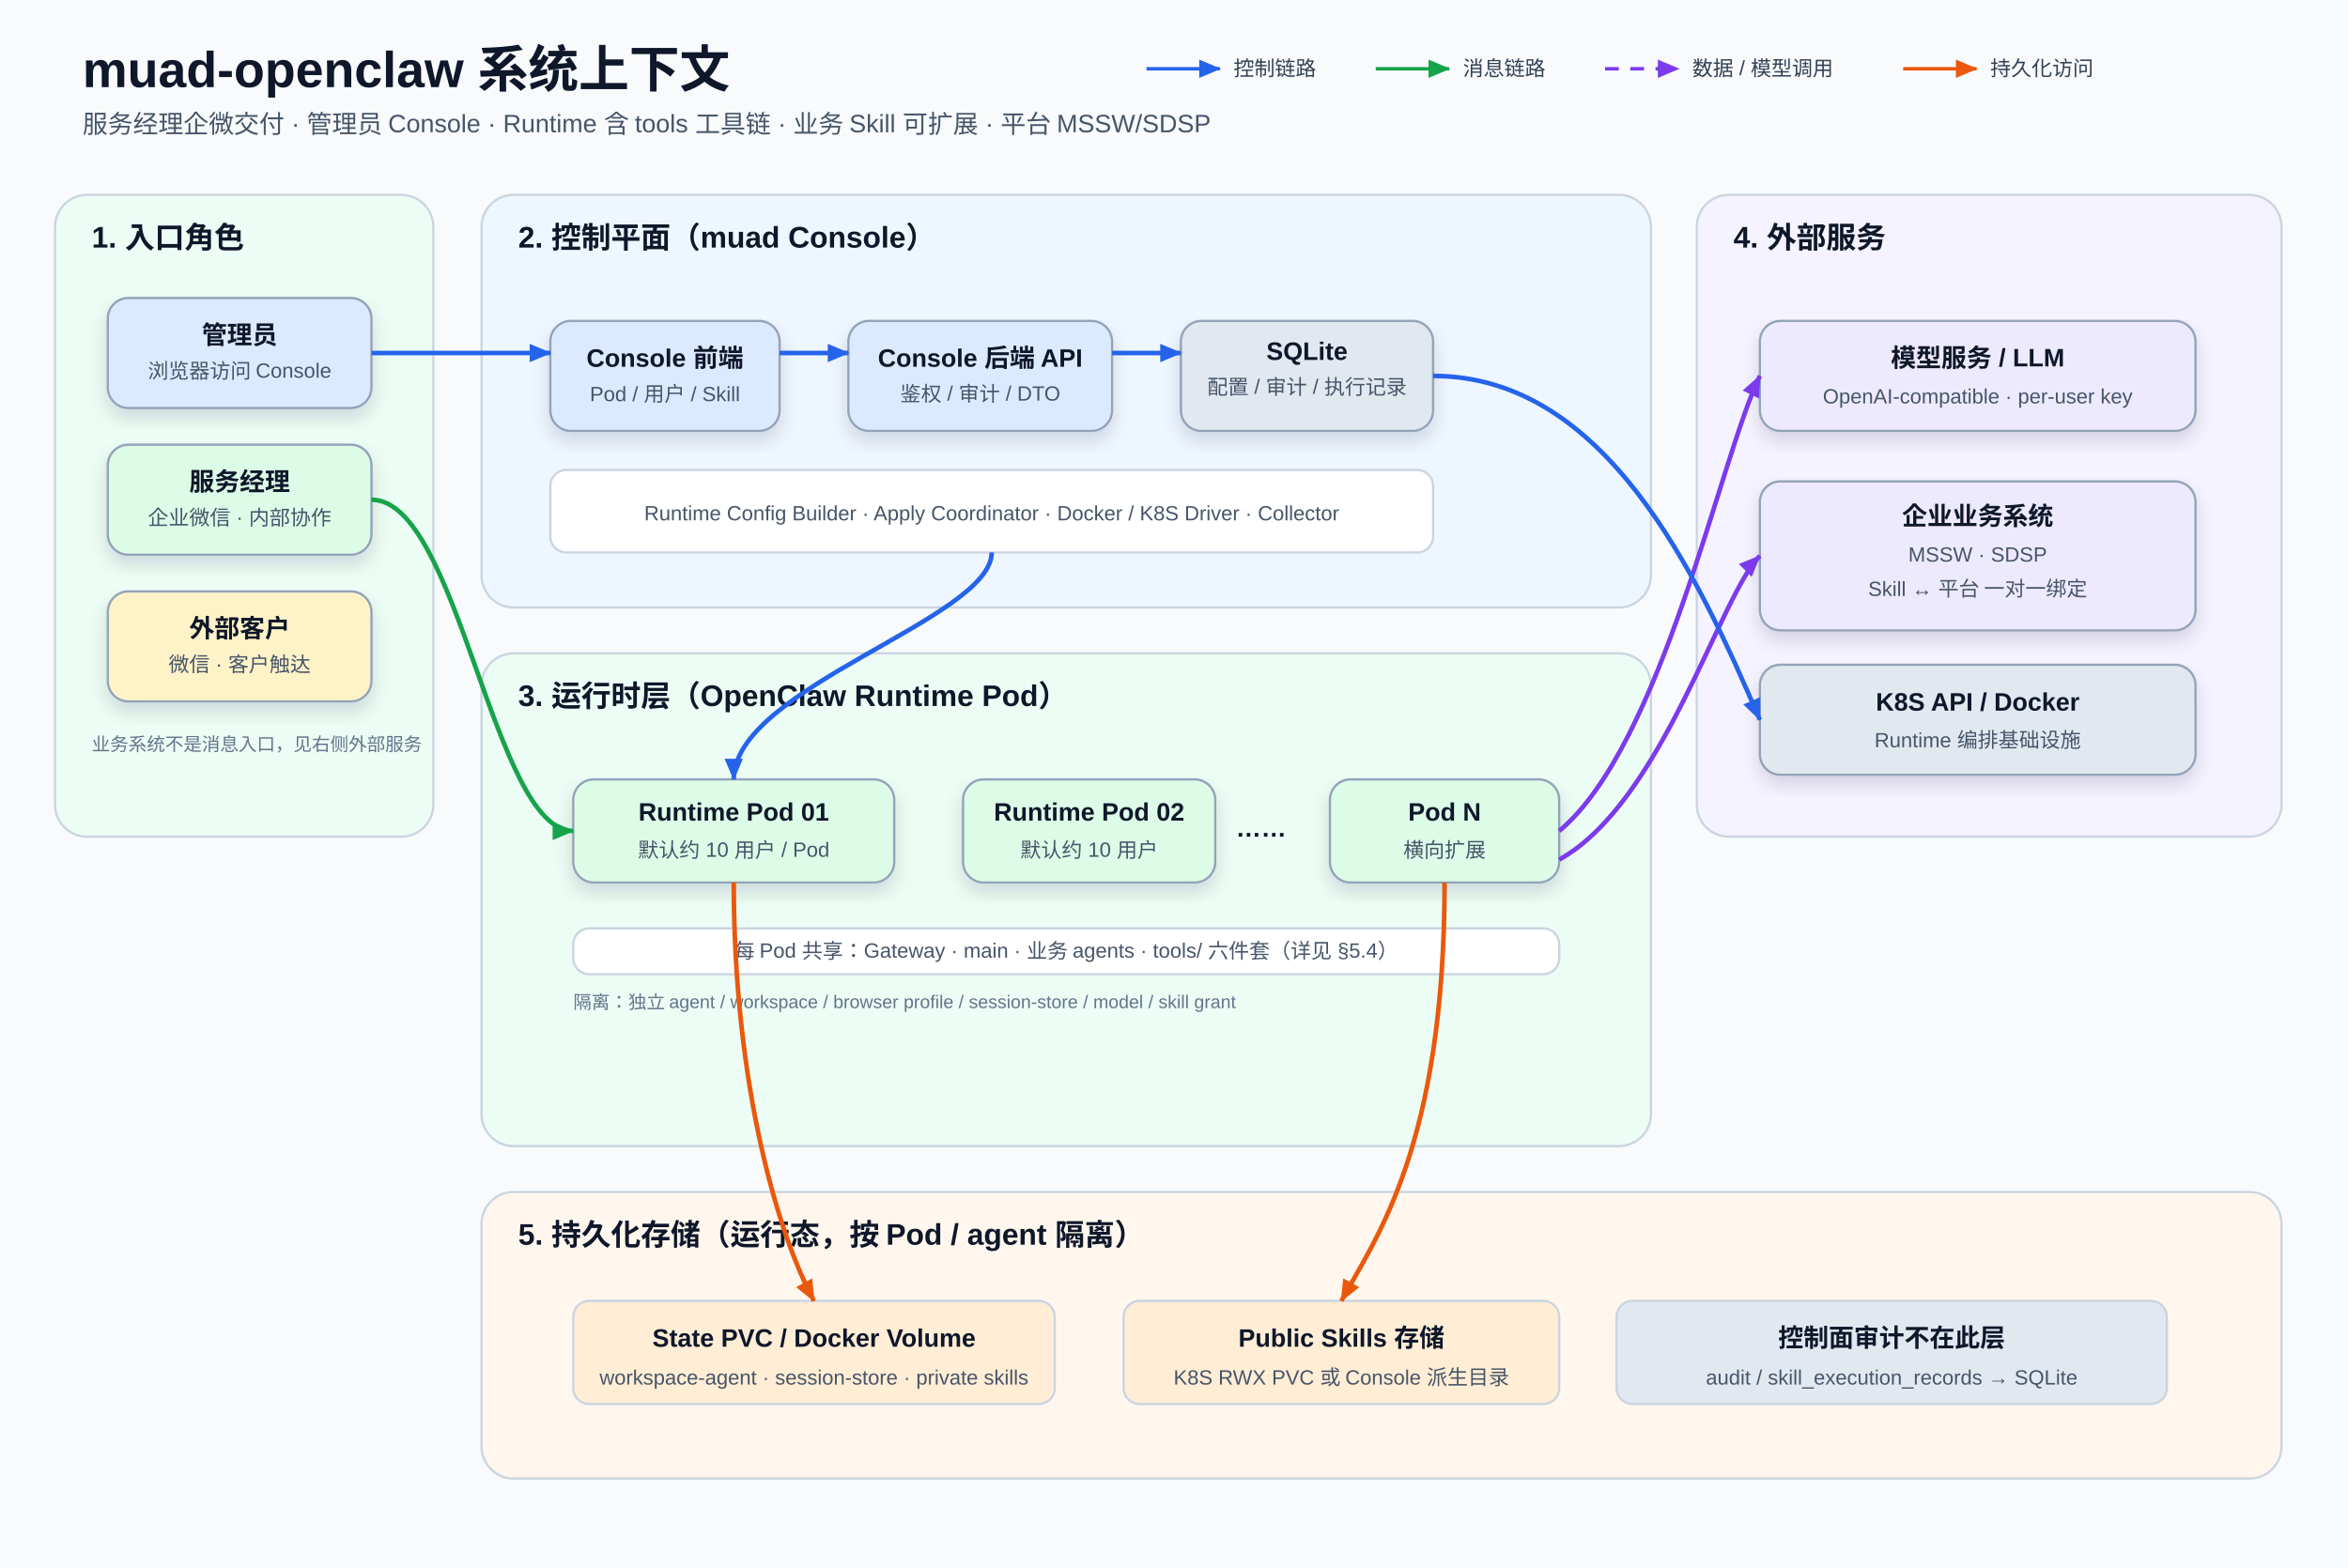
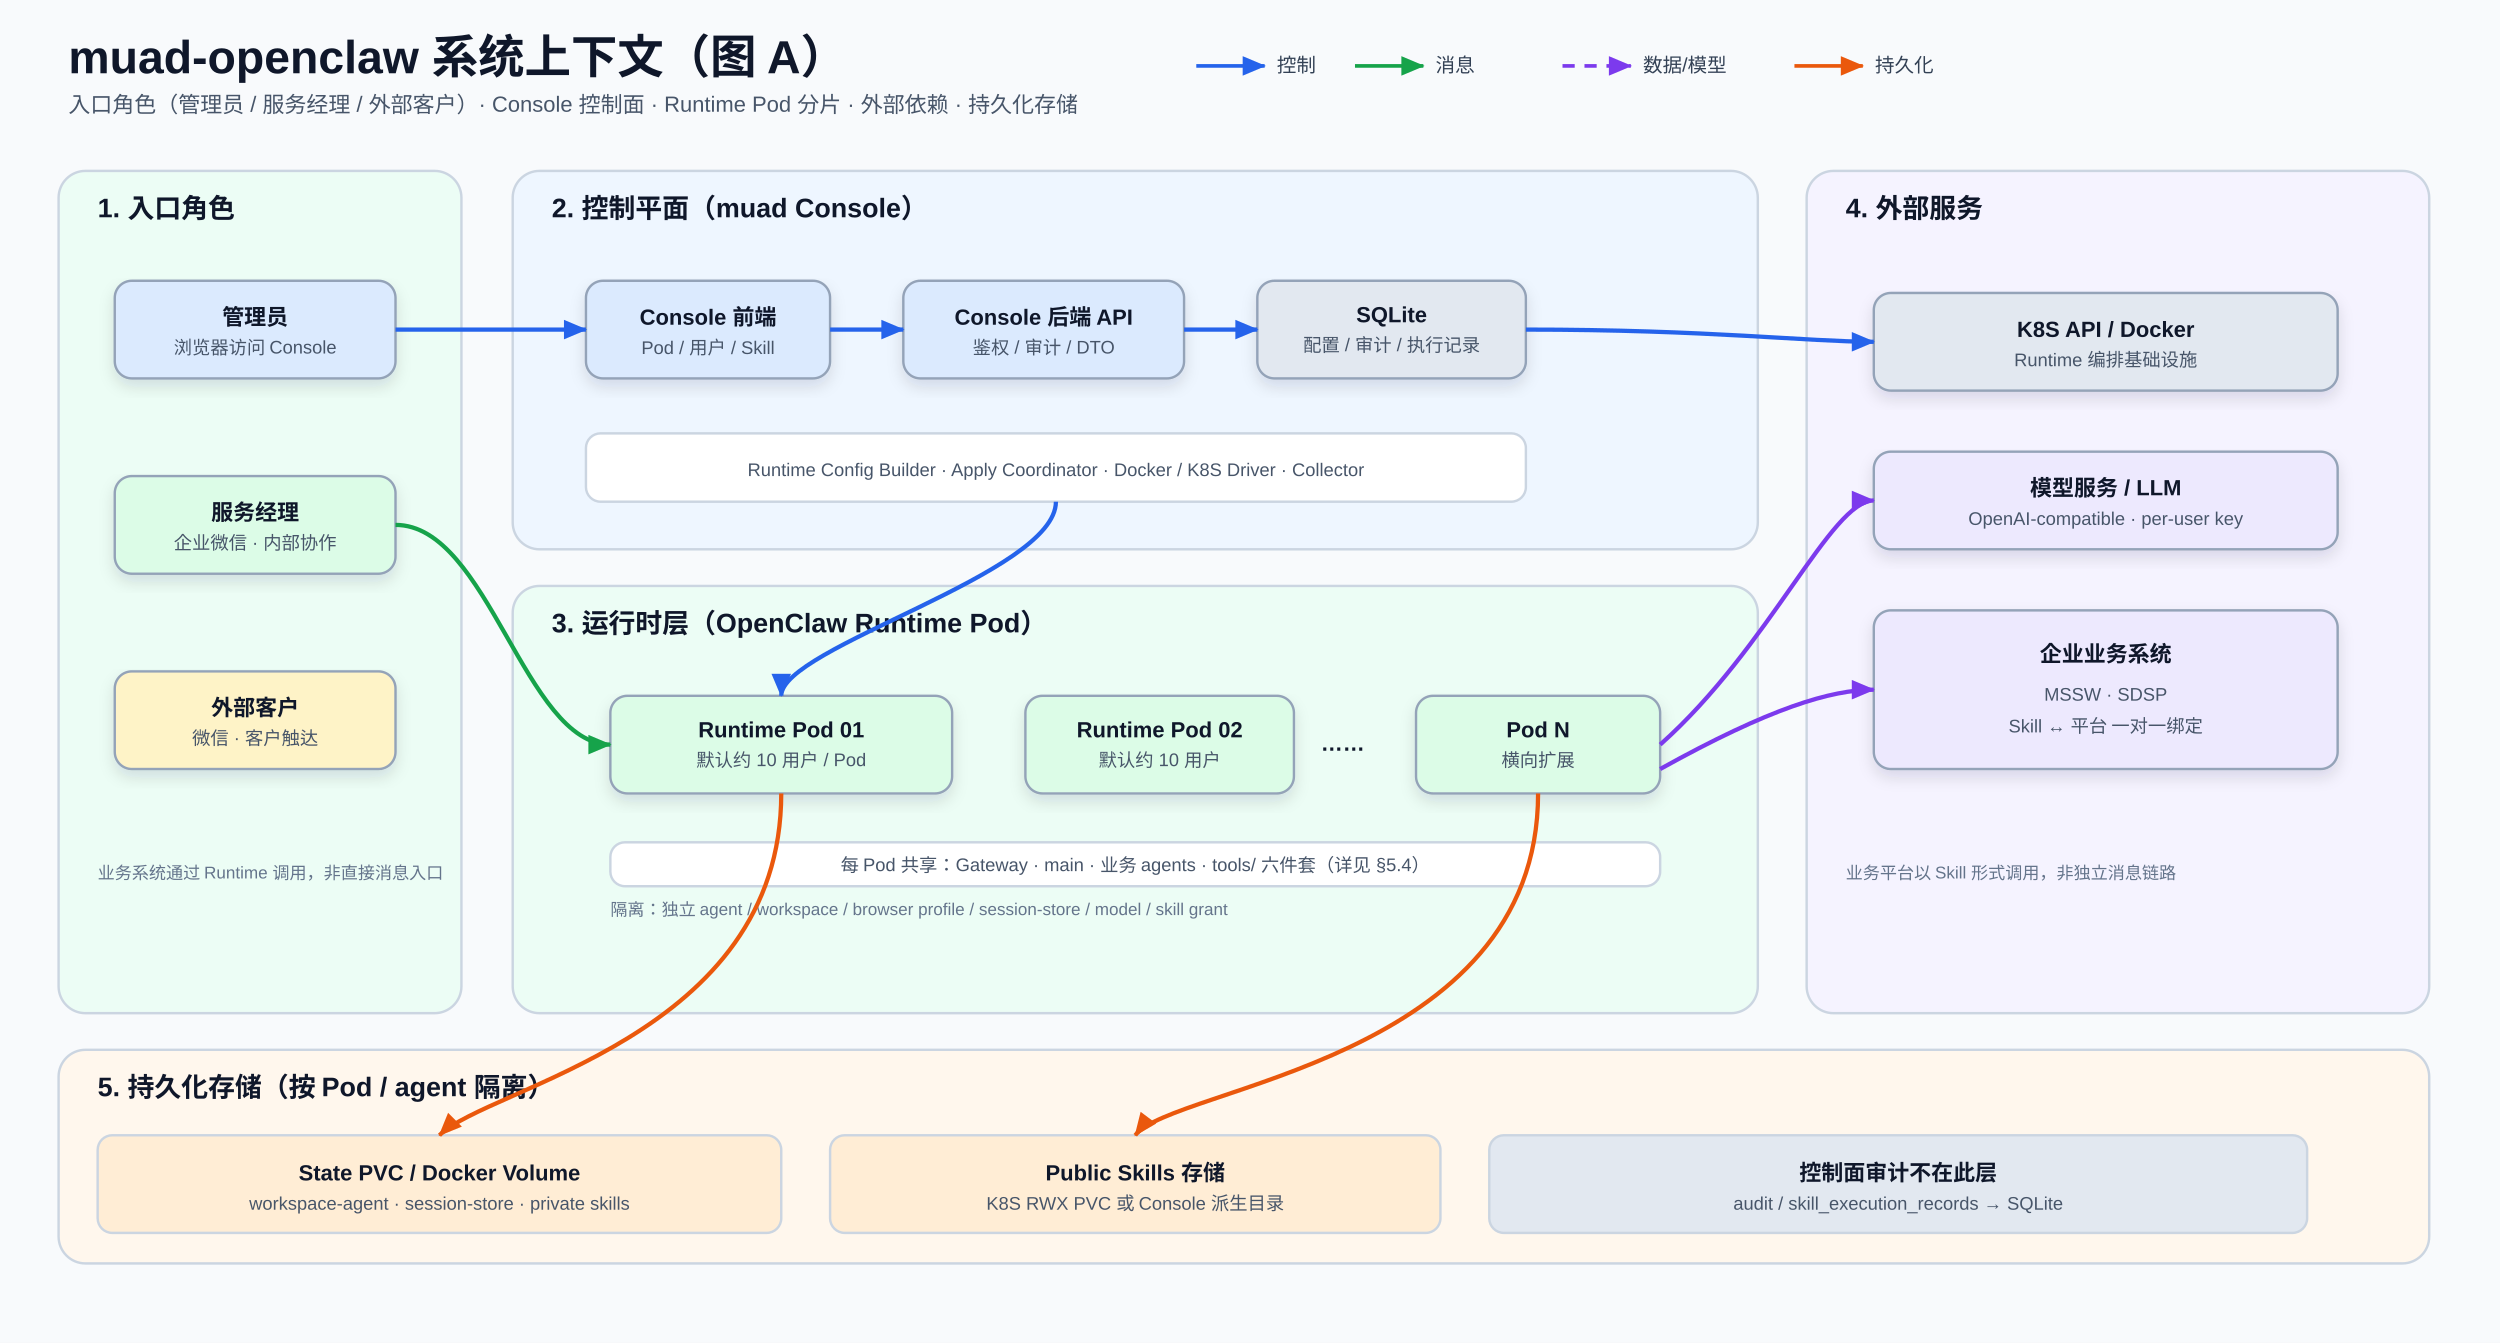
- <svg xmlns="http://www.w3.org/2000/svg" width="2048" height="1368" viewBox="0 0 2048 1368" role="img" aria-labelledby="title desc">
+ <svg xmlns="http://www.w3.org/2000/svg" width="2048" height="1100" viewBox="0 0 2048 1100" role="img" aria-labelledby="title desc">
  <defs>
    <marker id="arrow-control" viewBox="0 0 10 10" refX="9" refY="5" markerWidth="20" markerHeight="20" orient="auto" markerUnits="userSpaceOnUse">
      <path d="M0,1 L9.5,5 L0,9 z" fill="#2563eb" />
    </marker>
    <marker id="arrow-message" viewBox="0 0 10 10" refX="9" refY="5" markerWidth="20" markerHeight="20" orient="auto" markerUnits="userSpaceOnUse">
      <path d="M0,1 L9.5,5 L0,9 z" fill="#16a34a" />
    </marker>
    <marker id="arrow-data" viewBox="0 0 10 10" refX="9" refY="5" markerWidth="20" markerHeight="20" orient="auto" markerUnits="userSpaceOnUse">
      <path d="M0,1 L9.5,5 L0,9 z" fill="#7c3aed" />
    </marker>
    <marker id="arrow-session" viewBox="0 0 10 10" refX="9" refY="5" markerWidth="20" markerHeight="20" orient="auto" markerUnits="userSpaceOnUse">
      <path d="M0,1 L9.5,5 L0,9 z" fill="#ea580c" />
    </marker>
    <filter id="shadow" x="-10%" y="-10%" width="120%" height="130%">
-       <feDropShadow dx="0" dy="8" stdDeviation="8" flood-color="#0f172a" flood-opacity="0.14" />
+       <feDropShadow dx="0" dy="6" stdDeviation="6" flood-color="#0f172a" flood-opacity="0.12" />
    </filter>
    <style>
-       .bg{fill:#f8fafc}.title{fill:#0f172a;font:700 44px Arial,"PingFang SC","Microsoft YaHei",sans-serif}.subtitle{fill:#475569;font:400 22px Arial,"PingFang SC","Microsoft YaHei",sans-serif}.section-title{fill:#0f172a;font:700 26px Arial,"PingFang SC","Microsoft YaHei",sans-serif}.label{fill:#0f172a;font:700 22px Arial,"PingFang SC","Microsoft YaHei",sans-serif}.small{fill:#475569;font:400 18px Arial,"PingFang SC","Microsoft YaHei",sans-serif}.tiny{fill:#64748b;font:400 16px Arial,"PingFang SC","Microsoft YaHei",sans-serif}.legend{fill:#334155;font:400 18px Arial,"PingFang SC","Microsoft YaHei",sans-serif}.area{stroke:#cbd5e1;stroke-width:2;rx:28}.card{stroke:#94a3b8;stroke-width:2;rx:18;filter:url(#shadow)}.inner{stroke:#cbd5e1;stroke-width:2;rx:14}.control{fill:none;stroke:#2563eb;stroke-width:4;marker-end:url(#arrow-control)}.message{fill:none;stroke:#16a34a;stroke-width:4;marker-end:url(#arrow-message)}.data{fill:none;stroke:#7c3aed;stroke-width:4;marker-end:url(#arrow-data)}.session{fill:none;stroke:#ea580c;stroke-width:4;marker-end:url(#arrow-session)}.dash{stroke-dasharray:12 10}.thin{stroke-width:3}
+       .bg{fill:#f8fafc}
+       .title{fill:#0f172a;font:700 38px Arial,"PingFang SC","Microsoft YaHei",sans-serif}
+       .subtitle{fill:#475569;font:400 18px Arial,"PingFang SC","Microsoft YaHei",sans-serif}
+       .section-title{fill:#0f172a;font:700 22px Arial,"PingFang SC","Microsoft YaHei",sans-serif}
+       .label{fill:#0f172a;font:700 18px Arial,"PingFang SC","Microsoft YaHei",sans-serif}
+       .small{fill:#475569;font:400 15px Arial,"PingFang SC","Microsoft YaHei",sans-serif}
+       .tiny{fill:#64748b;font:400 14px Arial,"PingFang SC","Microsoft YaHei",sans-serif}
+       .legend{fill:#334155;font:400 16px Arial,"PingFang SC","Microsoft YaHei",sans-serif}
+       .area{stroke:#cbd5e1;stroke-width:2;rx:22}
+       .card{stroke:#94a3b8;stroke-width:2;rx:14;filter:url(#shadow)}
+       .inner{stroke:#cbd5e1;stroke-width:2;rx:12}
+       .control{fill:none;stroke:#2563eb;stroke-width:3.5;marker-end:url(#arrow-control)}
+       .message{fill:none;stroke:#16a34a;stroke-width:3.5;marker-end:url(#arrow-message)}
+       .data{fill:none;stroke:#7c3aed;stroke-width:3.5;marker-end:url(#arrow-data)}
+       .session{fill:none;stroke:#ea580c;stroke-width:3.5;marker-end:url(#arrow-session)}
+       .dash{stroke-dasharray:10 8}
+       .thin{stroke-width:3}
    </style>
  </defs>
-   <rect class="bg" width="2048" height="1368" />
-   <text x="72" y="76" class="title">muad-openclaw 系统上下文</text>
-   <text x="72" y="116" class="subtitle">服务经理企微交付 · 管理员 Console · Runtime 含 tools 工具链 · 业务 Skill 可扩展 · 平台 MSSW/SDSP</text>
-   <g transform="translate(1000 52)">
-     <line x1="0" y1="8" x2="64" y2="8" class="control thin" />
-     <text x="76" y="14" class="legend">控制链路</text>
-     <line x1="200" y1="8" x2="264" y2="8" class="message thin" />
-     <text x="276" y="14" class="legend">消息链路</text>
-     <line x1="400" y1="8" x2="464" y2="8" class="data thin dash" />
-     <text x="476" y="14" class="legend">数据 / 模型调用</text>
-     <line x1="660" y1="8" x2="724" y2="8" class="session thin" />
-     <text x="736" y="14" class="legend">持久化访问</text>
+   <rect class="bg" width="2048" height="1100" />
+   <text x="56" y="60" class="title">muad-openclaw 系统上下文（图 A）</text>
+   <text x="56" y="92" class="subtitle">入口角色（管理员 / 服务经理 / 外部客户）· Console 控制面 · Runtime Pod 分片 · 外部依赖 · 持久化存储</text>
+   <g transform="translate(980 46)">
+     <line x1="0" y1="8" x2="56" y2="8" class="control thin" />
+     <text x="66" y="13" class="legend">控制</text>
+     <line x1="130" y1="8" x2="186" y2="8" class="message thin" />
+     <text x="196" y="13" class="legend">消息</text>
+     <line x1="300" y1="8" x2="356" y2="8" class="data thin dash" />
+     <text x="366" y="13" class="legend">数据/模型</text>
+     <line x1="490" y1="8" x2="546" y2="8" class="session thin" />
+     <text x="556" y="13" class="legend">持久化</text>
  </g>
-   <rect x="48" y="170" width="330" height="560" class="area" fill="#ecfdf5" stroke="#16a34a" />
-   <text x="80" y="216" class="section-title" fill="#16a34a">1. 入口角色</text>
-   <rect x="94" y="260" width="230" height="96" class="card" fill="#dbeafe" />
-   <text x="209" y="300" text-anchor="middle" class="label">管理员</text>
-   <text x="209" y="330" text-anchor="middle" class="small">浏览器访问 Console</text>
-   <rect x="94" y="388" width="230" height="96" class="card" fill="#dcfce7" />
-   <text x="209" y="428" text-anchor="middle" class="label">服务经理</text>
-   <text x="209" y="458" text-anchor="middle" class="small">企业微信 · 内部协作</text>
-   <rect x="94" y="516" width="230" height="96" class="card" fill="#fef3c7" />
-   <text x="209" y="556" text-anchor="middle" class="label">外部客户</text>
-   <text x="209" y="586" text-anchor="middle" class="small">微信 · 客户触达</text>
-   <text x="80" y="655" class="tiny">业务系统不是消息入口，见右侧外部服务</text>
-   <rect x="420" y="170" width="1020" height="360" class="area" fill="#eef6ff" stroke="#2563eb" />
-   <text x="452" y="216" class="section-title" fill="#2563eb">2. 控制平面（muad Console）</text>
-   <rect x="480" y="280" width="200" height="96" class="card" fill="#dbeafe" />
-   <text x="580" y="320" text-anchor="middle" class="label">Console 前端</text>
-   <text x="580" y="350" text-anchor="middle" class="small">Pod / 用户 / Skill</text>
-   <rect x="740" y="280" width="230" height="96" class="card" fill="#dbeafe" />
-   <text x="855" y="320" text-anchor="middle" class="label">Console 后端 API</text>
-   <text x="855" y="350" text-anchor="middle" class="small">鉴权 / 审计 / DTO</text>
-   <rect x="1030" y="280" width="220" height="96" class="card" fill="#e2e8f0" />
-   <text x="1140" y="314" text-anchor="middle" class="label">SQLite</text>
-   <text x="1140" y="344" text-anchor="middle" class="small">配置 / 审计 / 执行记录</text>
-   <rect x="480" y="410" width="770" height="72" class="inner" fill="#ffffff" />
-   <text x="865" y="454" text-anchor="middle" class="small">Runtime Config Builder · Apply Coordinator · Docker / K8S Driver · Collector</text>
-   <rect x="420" y="570" width="1020" height="430" class="area" fill="#ecfdf5" stroke="#16a34a" />
-   <text x="452" y="616" class="section-title" fill="#16a34a">3. 运行时层（OpenClaw Runtime Pod）</text>
-   <rect x="500" y="680" width="280" height="90" class="card" fill="#dcfce7" />
-   <text x="640" y="716" text-anchor="middle" class="label">Runtime Pod 01</text>
-   <text x="640" y="748" text-anchor="middle" class="small">默认约 10 用户 / Pod</text>
-   <rect x="840" y="680" width="220" height="90" class="card" fill="#dcfce7" />
-   <text x="950" y="716" text-anchor="middle" class="label">Runtime Pod 02</text>
-   <text x="950" y="748" text-anchor="middle" class="small">默认约 10 用户</text>
-   <text x="1100" y="730" text-anchor="middle" class="label">……</text>
-   <rect x="1160" y="680" width="200" height="90" class="card" fill="#dcfce7" />
-   <text x="1260" y="716" text-anchor="middle" class="label">Pod N</text>
-   <text x="1260" y="748" text-anchor="middle" class="small">横向扩展</text>
-   <rect x="500" y="810" width="860" height="40" class="inner" fill="#ffffff" />
-   <text x="930" y="836" text-anchor="middle" class="small">每 Pod 共享：Gateway · main · 业务 agents · tools/ 六件套（详见 §5.4）</text>
-   <text x="500" y="880" class="tiny">隔离：独立 agent / workspace / browser profile / session-store / model / skill grant</text>
-   <rect x="1480" y="170" width="510" height="560" class="area" fill="#f5f3ff" stroke="#7c3aed" />
-   <text x="1512" y="216" class="section-title" fill="#7c3aed">4. 外部服务</text>
-   <rect x="1535" y="280" width="380" height="96" class="card" fill="#ede9fe" />
-   <text x="1725" y="320" text-anchor="middle" class="label">模型服务 / LLM</text>
-   <text x="1725" y="352" text-anchor="middle" class="small">OpenAI-compatible · per-user key</text>
-   <rect x="1535" y="420" width="380" height="130" class="card" fill="#ede9fe" />
-   <text x="1725" y="458" text-anchor="middle" class="label">企业业务系统</text>
-   <text x="1725" y="490" text-anchor="middle" class="small">MSSW · SDSP</text>
-   <text x="1725" y="520" text-anchor="middle" class="small">Skill ↔ 平台 一对一绑定</text>
-   <rect x="1535" y="580" width="380" height="96" class="card" fill="#e2e8f0" />
-   <text x="1725" y="620" text-anchor="middle" class="label">K8S API / Docker</text>
-   <text x="1725" y="652" text-anchor="middle" class="small">Runtime 编排基础设施</text>
-   <rect x="420" y="1040" width="1570" height="250" class="area" fill="#fff7ed" stroke="#ea580c" />
-   <text x="452" y="1086" class="section-title" fill="#ea580c">5. 持久化存储（运行态，按 Pod / agent 隔离）</text>
-   <rect x="500" y="1135" width="420" height="90" class="inner" fill="#ffedd5" />
-   <text x="710" y="1175" text-anchor="middle" class="label">State PVC / Docker Volume</text>
-   <text x="710" y="1208" text-anchor="middle" class="small">workspace-agent · session-store · private skills</text>
-   <rect x="980" y="1135" width="380" height="90" class="inner" fill="#ffedd5" />
-   <text x="1170" y="1175" text-anchor="middle" class="label">Public Skills 存储</text>
-   <text x="1170" y="1208" text-anchor="middle" class="small">K8S RWX PVC 或 Console 派生目录</text>
-   <rect x="1410" y="1135" width="480" height="90" class="inner" fill="#e2e8f0" />
-   <text x="1650" y="1175" text-anchor="middle" class="label">控制面审计不在此层</text>
-   <text x="1650" y="1208" text-anchor="middle" class="small">audit / skill_execution_records → SQLite</text>
-   <path d="M324 308 C380 308, 430 308, 480 308" class="control" />
-   <path d="M680 308 L740 308" class="control" />
-   <path d="M970 308 L1030 308" class="control" />
-   <path d="M865 482 C865 540, 640 600, 640 680" class="control" />
-   <path d="M324 436 C400 436, 430 725, 500 725" class="message" />
-   <path d="M1360 725 C1450 650, 1500 400, 1535 328" class="data" />
-   <path d="M1360 750 C1450 700, 1500 520, 1535 485" class="data" />
-   <path d="M1250 328 C1400 328, 1480 500, 1535 628" class="control" />
-   <path d="M640 770 C640 950, 680 1080, 710 1135" class="session" />
-   <path d="M1260 770 C1260 1000, 1200 1080, 1170 1135" class="session" />
+   <rect x="48" y="140" width="330" height="690" class="area" fill="#ecfdf5" stroke="#16a34a" />
+   <text x="80" y="178" class="section-title" fill="#16a34a">1. 入口角色</text>
+   <rect x="94" y="230" width="230" height="80" class="card" fill="#dbeafe" />
+   <text x="209" y="266" text-anchor="middle" class="label">管理员</text>
+   <text x="209" y="290" text-anchor="middle" class="small">浏览器访问 Console</text>
+   <rect x="94" y="390" width="230" height="80" class="card" fill="#dcfce7" />
+   <text x="209" y="426" text-anchor="middle" class="label">服务经理</text>
+   <text x="209" y="450" text-anchor="middle" class="small">企业微信 · 内部协作</text>
+   <rect x="94" y="550" width="230" height="80" class="card" fill="#fef3c7" />
+   <text x="209" y="586" text-anchor="middle" class="label">外部客户</text>
+   <text x="209" y="610" text-anchor="middle" class="small">微信 · 客户触达</text>
+   <text x="80" y="720" class="tiny">业务系统通过 Runtime 调用，非直接消息入口</text>
+   <rect x="420" y="140" width="1020" height="310" class="area" fill="#eef6ff" stroke="#2563eb" />
+   <text x="452" y="178" class="section-title" fill="#2563eb">2. 控制平面（muad Console）</text>
+   <rect x="480" y="230" width="200" height="80" class="card" fill="#dbeafe" />
+   <text x="580" y="266" text-anchor="middle" class="label">Console 前端</text>
+   <text x="580" y="290" text-anchor="middle" class="small">Pod / 用户 / Skill</text>
+   <rect x="740" y="230" width="230" height="80" class="card" fill="#dbeafe" />
+   <text x="855" y="266" text-anchor="middle" class="label">Console 后端 API</text>
+   <text x="855" y="290" text-anchor="middle" class="small">鉴权 / 审计 / DTO</text>
+   <rect x="1030" y="230" width="220" height="80" class="card" fill="#e2e8f0" />
+   <text x="1140" y="264" text-anchor="middle" class="label">SQLite</text>
+   <text x="1140" y="288" text-anchor="middle" class="small">配置 / 审计 / 执行记录</text>
+   <rect x="480" y="355" width="770" height="56" class="inner" fill="#ffffff" />
+   <text x="865" y="390" text-anchor="middle" class="small">Runtime Config Builder · Apply Coordinator · Docker / K8S Driver · Collector</text>
+   <rect x="420" y="480" width="1020" height="350" class="area" fill="#ecfdf5" stroke="#16a34a" />
+   <text x="452" y="518" class="section-title" fill="#16a34a">3. 运行时层（OpenClaw Runtime Pod）</text>
+   <rect x="500" y="570" width="280" height="80" class="card" fill="#dcfce7" />
+   <text x="640" y="604" text-anchor="middle" class="label">Runtime Pod 01</text>
+   <text x="640" y="628" text-anchor="middle" class="small">默认约 10 用户 / Pod</text>
+   <rect x="840" y="570" width="220" height="80" class="card" fill="#dcfce7" />
+   <text x="950" y="604" text-anchor="middle" class="label">Runtime Pod 02</text>
+   <text x="950" y="628" text-anchor="middle" class="small">默认约 10 用户</text>
+   <text x="1100" y="615" text-anchor="middle" class="label">……</text>
+   <rect x="1160" y="570" width="200" height="80" class="card" fill="#dcfce7" />
+   <text x="1260" y="604" text-anchor="middle" class="label">Pod N</text>
+   <text x="1260" y="628" text-anchor="middle" class="small">横向扩展</text>
+   <rect x="500" y="690" width="860" height="36" class="inner" fill="#ffffff" />
+   <text x="930" y="714" text-anchor="middle" class="small">每 Pod 共享：Gateway · main · 业务 agents · tools/ 六件套（详见 §5.4）</text>
+   <text x="500" y="750" class="tiny">隔离：独立 agent / workspace / browser profile / session-store / model / skill grant</text>
+   <rect x="1480" y="140" width="510" height="690" class="area" fill="#f5f3ff" stroke="#7c3aed" />
+   <text x="1512" y="178" class="section-title" fill="#7c3aed">4. 外部服务</text>
+   <rect x="1535" y="240" width="380" height="80" class="card" fill="#e2e8f0" />
+   <text x="1725" y="276" text-anchor="middle" class="label">K8S API / Docker</text>
+   <text x="1725" y="300" text-anchor="middle" class="small">Runtime 编排基础设施</text>
+   <rect x="1535" y="370" width="380" height="80" class="card" fill="#ede9fe" />
+   <text x="1725" y="406" text-anchor="middle" class="label">模型服务 / LLM</text>
+   <text x="1725" y="430" text-anchor="middle" class="small">OpenAI-compatible · per-user key</text>
+   <rect x="1535" y="500" width="380" height="130" class="card" fill="#ede9fe" />
+   <text x="1725" y="542" text-anchor="middle" class="label">企业业务系统</text>
+   <text x="1725" y="574" text-anchor="middle" class="small">MSSW · SDSP</text>
+   <text x="1725" y="600" text-anchor="middle" class="small">Skill ↔ 平台 一对一绑定</text>
+   <text x="1512" y="720" class="tiny">业务平台以 Skill 形式调用，非独立消息链路</text>
+   <rect x="48" y="860" width="1942" height="175" class="area" fill="#fff7ed" stroke="#ea580c" />
+   <text x="80" y="898" class="section-title" fill="#ea580c">5. 持久化存储（按 Pod / agent 隔离）</text>
+   <rect x="80" y="930" width="560" height="80" class="inner" fill="#ffedd5" />
+   <text x="360" y="967" text-anchor="middle" class="label">State PVC / Docker Volume</text>
+   <text x="360" y="991" text-anchor="middle" class="small">workspace-agent · session-store · private skills</text>
+   <rect x="680" y="930" width="500" height="80" class="inner" fill="#ffedd5" />
+   <text x="930" y="967" text-anchor="middle" class="label">Public Skills 存储</text>
+   <text x="930" y="991" text-anchor="middle" class="small">K8S RWX PVC 或 Console 派生目录</text>
+   <rect x="1220" y="930" width="670" height="80" class="inner" fill="#e2e8f0" />
+   <text x="1555" y="967" text-anchor="middle" class="label">控制面审计不在此层</text>
+   <text x="1555" y="991" text-anchor="middle" class="small">audit / skill_execution_records → SQLite</text>
+   <path d="M324 270 C380 270, 430 270, 480 270" class="control" />
+   <path d="M680 270 L740 270" class="control" />
+   <path d="M970 270 L1030 270" class="control" />
+   <path d="M865 411 C865 470, 640 530, 640 570" class="control" />
+   <path d="M324 430 C400 430, 430 610, 500 610" class="message" />
+   <path d="M1360 610 C1450 530, 1500 410, 1535 410" class="data" />
+   <path d="M1360 630 C1450 580, 1500 565, 1535 565" class="data" />
+   <path d="M1250 270 C1400 270, 1480 280, 1535 280" class="control" />
+   <path d="M640 650 C640 850, 400 890, 360 930" class="session" />
+   <path d="M1260 650 C1260 870, 960 890, 930 930" class="session" />
</svg>
